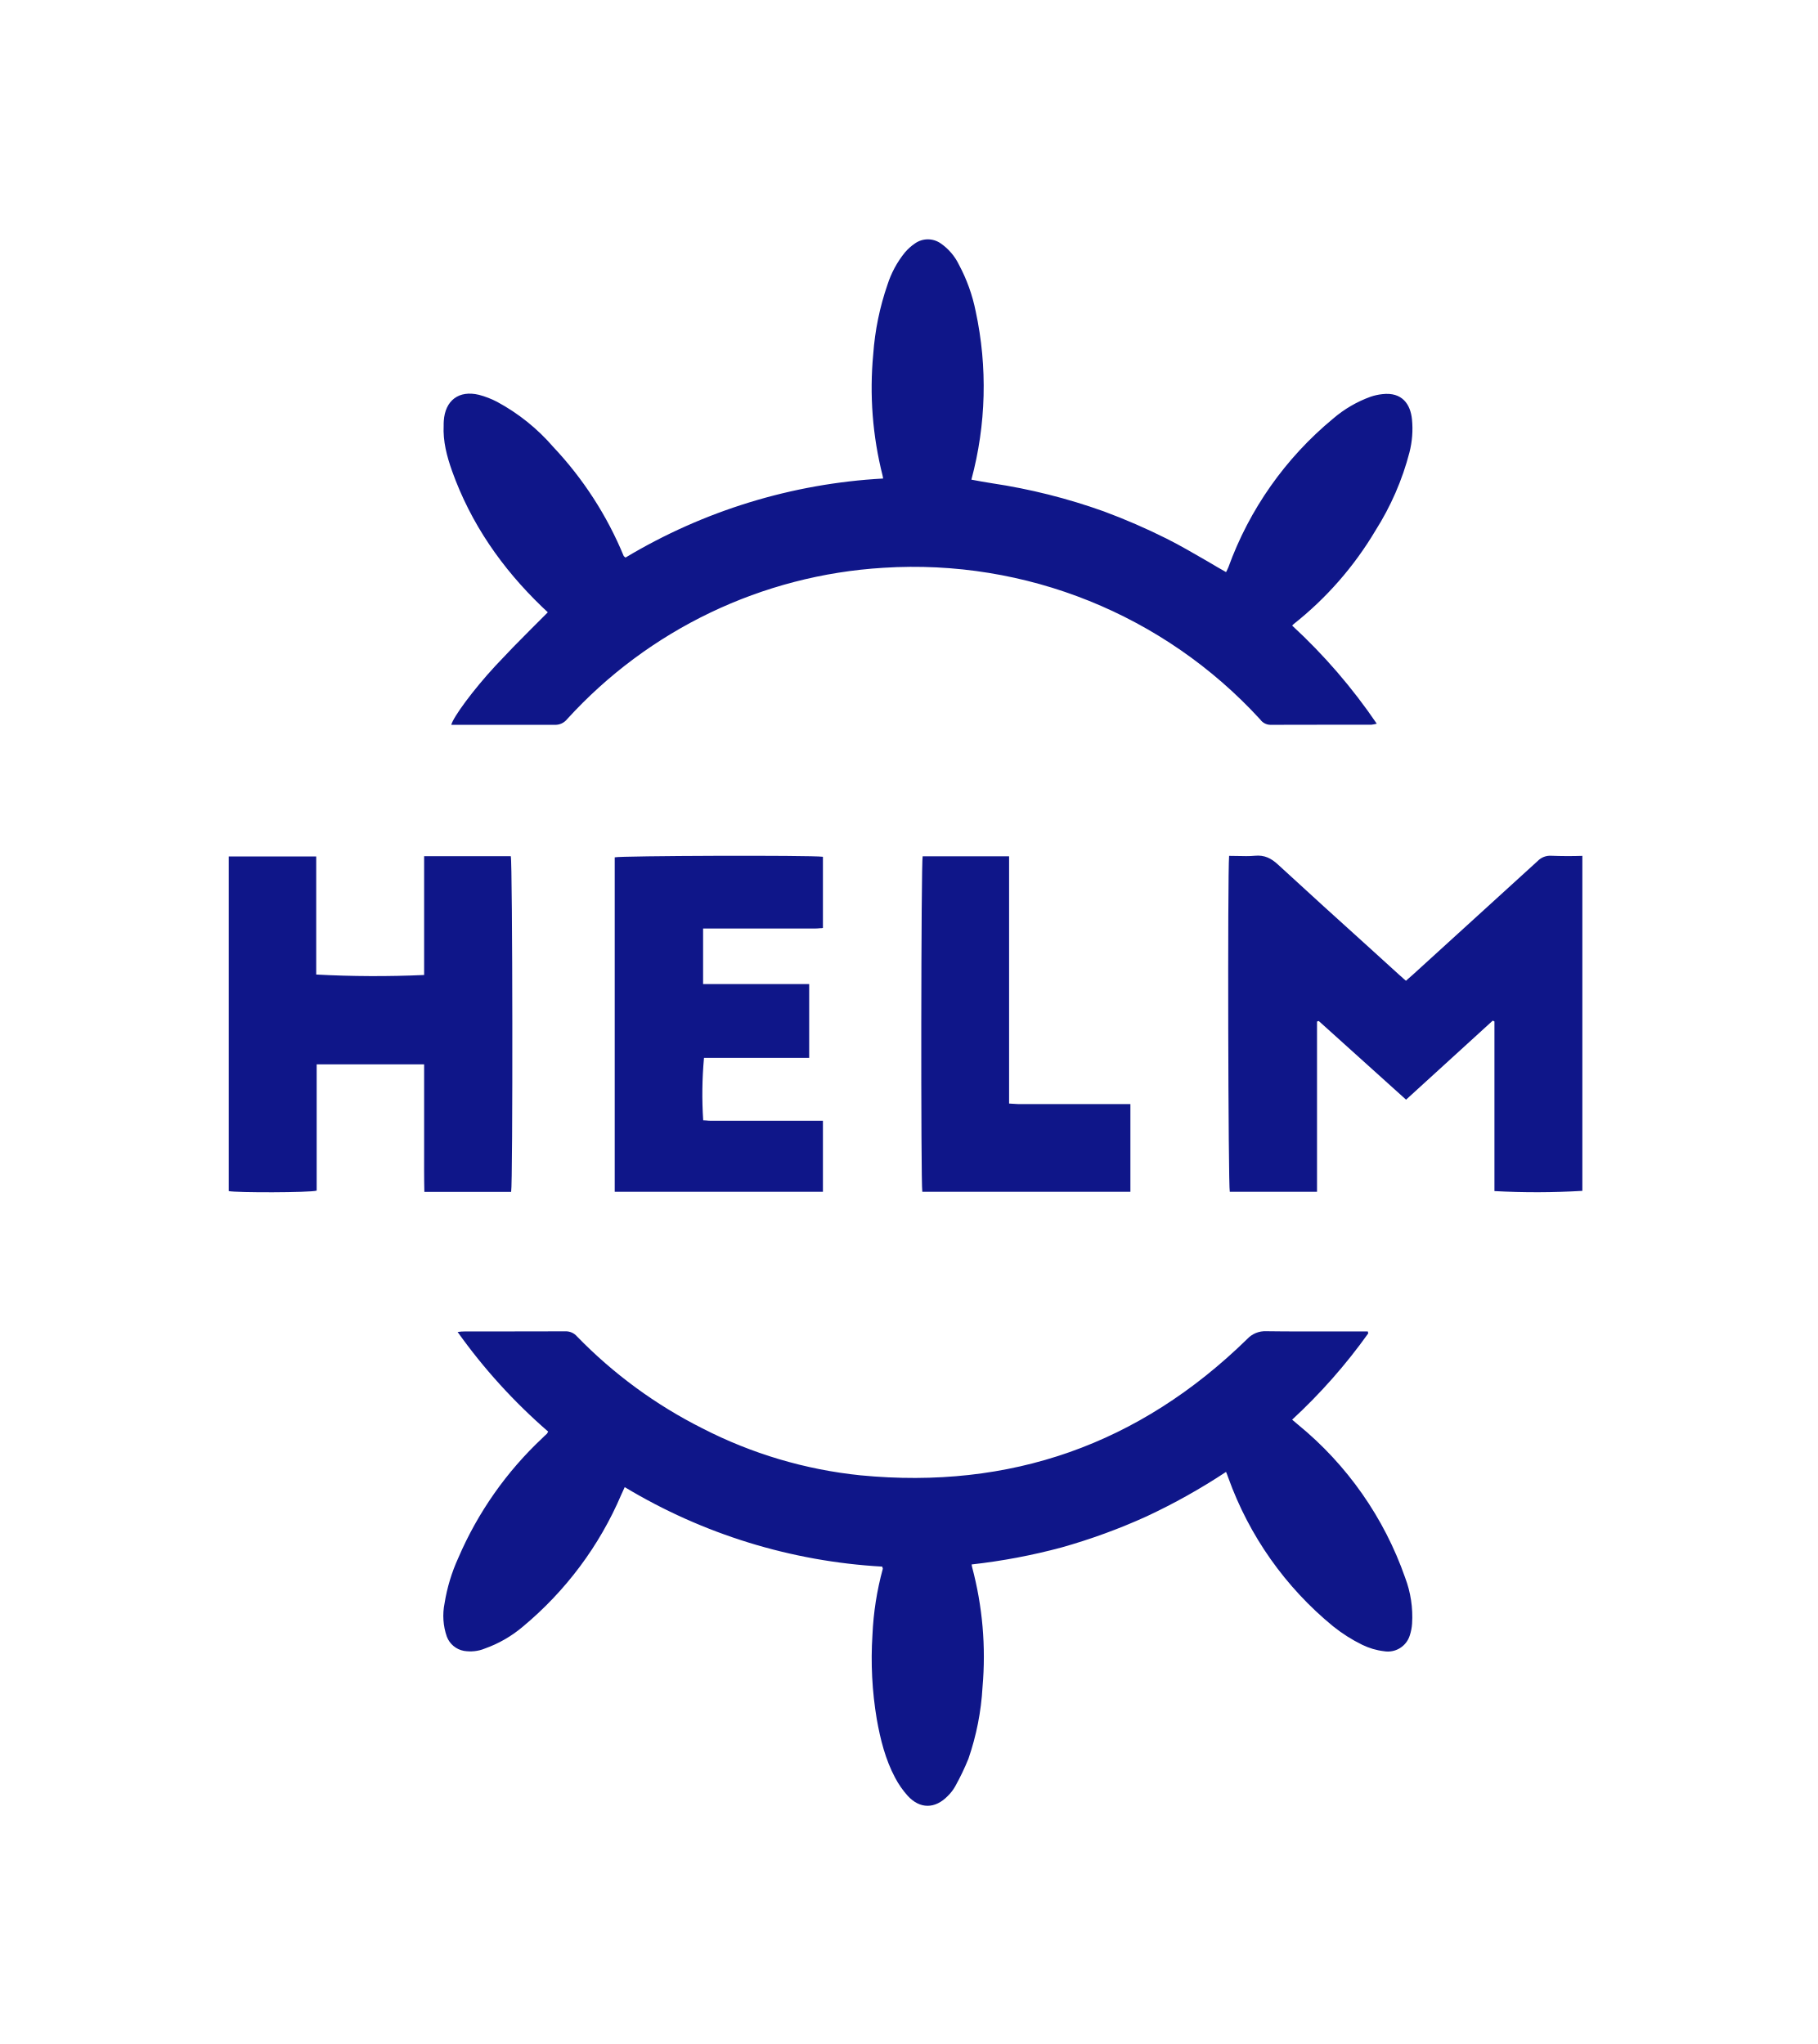
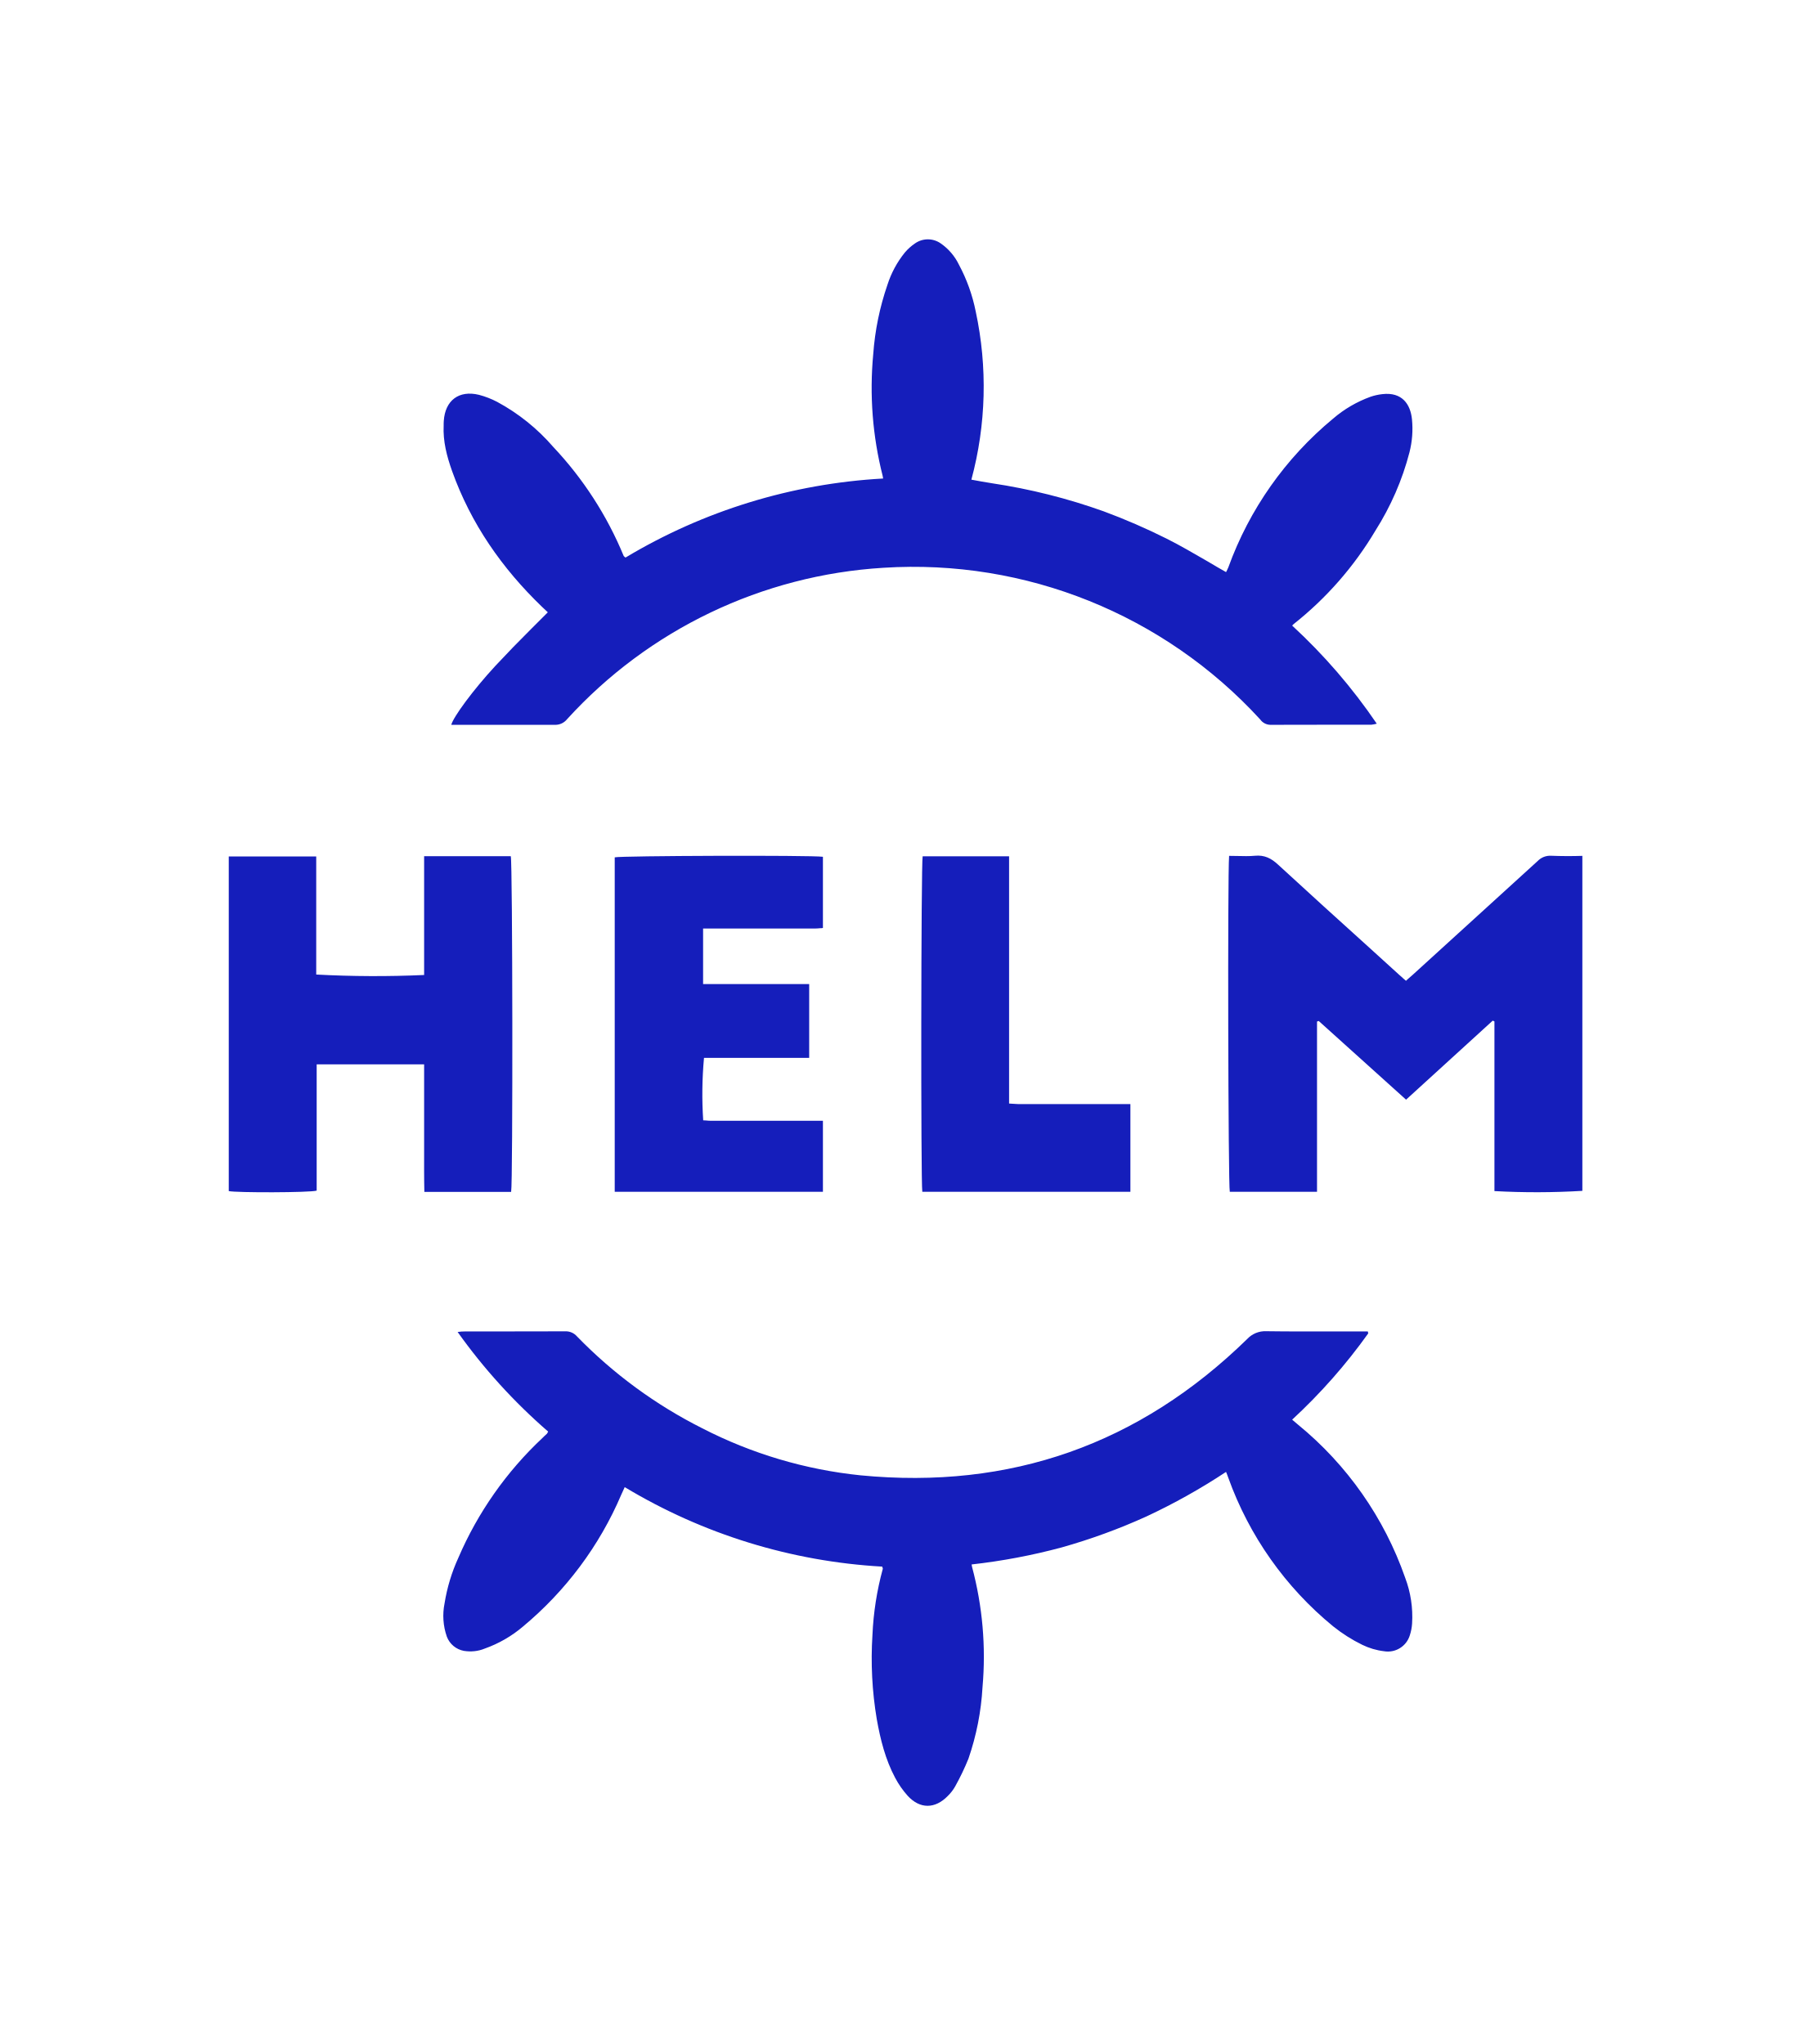
<svg xmlns="http://www.w3.org/2000/svg" width="64px" height="72px" viewBox="0 0 16 16" fill="none">
-   <g fill="#0F1689">
+   <g fill="#151ebb">
    <path d="M4.807 4.377l.016.015-.147.147a11.93 11.93 0 00-.314.324c-.197.213-.372.452-.389.52h.91a.132.132 0 00.109-.049A4.1 4.1 0 017.778 4a4.14 4.14 0 013.317 1.336.112.112 0 00.089.047l.595-.001h.295a.31.31 0 00.047-.009 4.982 4.982 0 00-.745-.864l.013-.013a3.006 3.006 0 00.72-.823c.135-.213.237-.446.3-.69a.838.838 0 00.022-.29c-.013-.132-.086-.243-.262-.222a.484.484 0 00-.103.023 1.058 1.058 0 00-.33.193 3.043 3.043 0 00-.922 1.31l-.014.03-.006.011c-.054-.03-.108-.062-.16-.093-.122-.07-.24-.14-.364-.202-.18-.09-.364-.17-.553-.24a5.217 5.217 0 00-.982-.247c-.061-.01-.122-.02-.183-.032a3.15 3.15 0 00.038-1.482 1.486 1.486 0 00-.147-.41.484.484 0 00-.163-.19.197.197 0 00-.225.002.44.44 0 00-.089.08.877.877 0 00-.153.284c-.068.197-.11.402-.125.61a3.15 3.15 0 00.083 1.073l.004.023a4.938 4.938 0 00-2.268.696l-.009-.007a.029.029 0 01-.007-.007 3.15 3.15 0 00-.62-.96 1.752 1.752 0 00-.494-.397.765.765 0 00-.16-.062c-.177-.043-.298.049-.31.23l-.001.023v.016c-.007.14.028.272.074.402.166.464.439.856.792 1.196l.035.033zM11.376 11.502c.249-.23.474-.485.67-.76l-.004-.017h-.294c-.2 0-.4.001-.6-.002a.216.216 0 00-.168.069c-.95.928-2.086 1.328-3.405 1.2a3.918 3.918 0 01-1.392-.414 4.113 4.113 0 01-1.103-.809.13.13 0 00-.104-.045l-.616.001h-.267a.383.383 0 00-.064.005c.23.323.497.617.797.877a.105.105 0 01-.01.018l-.025.023-.014.014a3.15 3.15 0 00-.742 1.057 1.552 1.552 0 00-.121.4.555.555 0 00.02.294.199.199 0 00.15.125c.062.01.125.004.183-.02a1.07 1.07 0 00.337-.194c.376-.313.673-.71.865-1.16l.02-.044.011-.024a4.93 4.93 0 002.267.7l.003.01c.002.005.003.008.002.01a2.645 2.645 0 00-.091.582c-.016.248-.003.497.038.741.032.18.076.356.162.517.03.057.067.11.11.158.108.118.241.117.353.002a.375.375 0 00.065-.084c.044-.079.083-.16.117-.244.07-.203.112-.415.124-.63a3.057 3.057 0 00-.092-1.059l-.004-.022c.268-.03.533-.08.793-.15.255-.072.505-.163.747-.273a5.44 5.44 0 00.7-.392l.009.022.011.03c.184.512.503.964.923 1.308.08.064.165.118.257.163.06.029.123.048.19.056a.202.202 0 00.228-.14.418.418 0 00.02-.104.969.969 0 00-.061-.403 3.032 3.032 0 00-.943-1.348l-.052-.044zM10.82 6.537l.072.001c.053.001.105.003.156-.002.084-.008.144.022.205.079.266.245.534.488.802.73l.264.24c.011.01.024.02.037.033l.022.019.02-.018.04-.035 1.1-1.002a.152.152 0 01.117-.046 3.946 3.946 0 00.276.001v2.95a6.801 6.801 0 01-.774.002V7.995l-.015-.007-.763.696-.769-.693-.015.005v1.499h-.768c-.014-.05-.02-2.79-.006-2.958zM4.497 6.54h-.763v1.046a9.595 9.595 0 01-.95-.004v-1.04h-.77v2.947c.064.015.716.014.774-.004V8.373h.946V9.116c0 .126-.001.253.002.38H4.5c.016-.072.013-2.906-.003-2.955zM5.412 9.494V6.55c.045-.014 1.723-.02 1.833-.005v.627l-.015.002h-.008a.578.578 0 01-.052.003h-.98v.489h.934v.65h-.926a3.5 3.5 0 00-.007.55l.023.001c.017.002.034.003.052.003h.979v.625H5.412zM8.123 6.54c-.014.055-.017 2.876-.003 2.955h1.832v-.772h-.985l-.053-.003-.03-.002V6.541h-.761z" />
  </g>
</svg>
